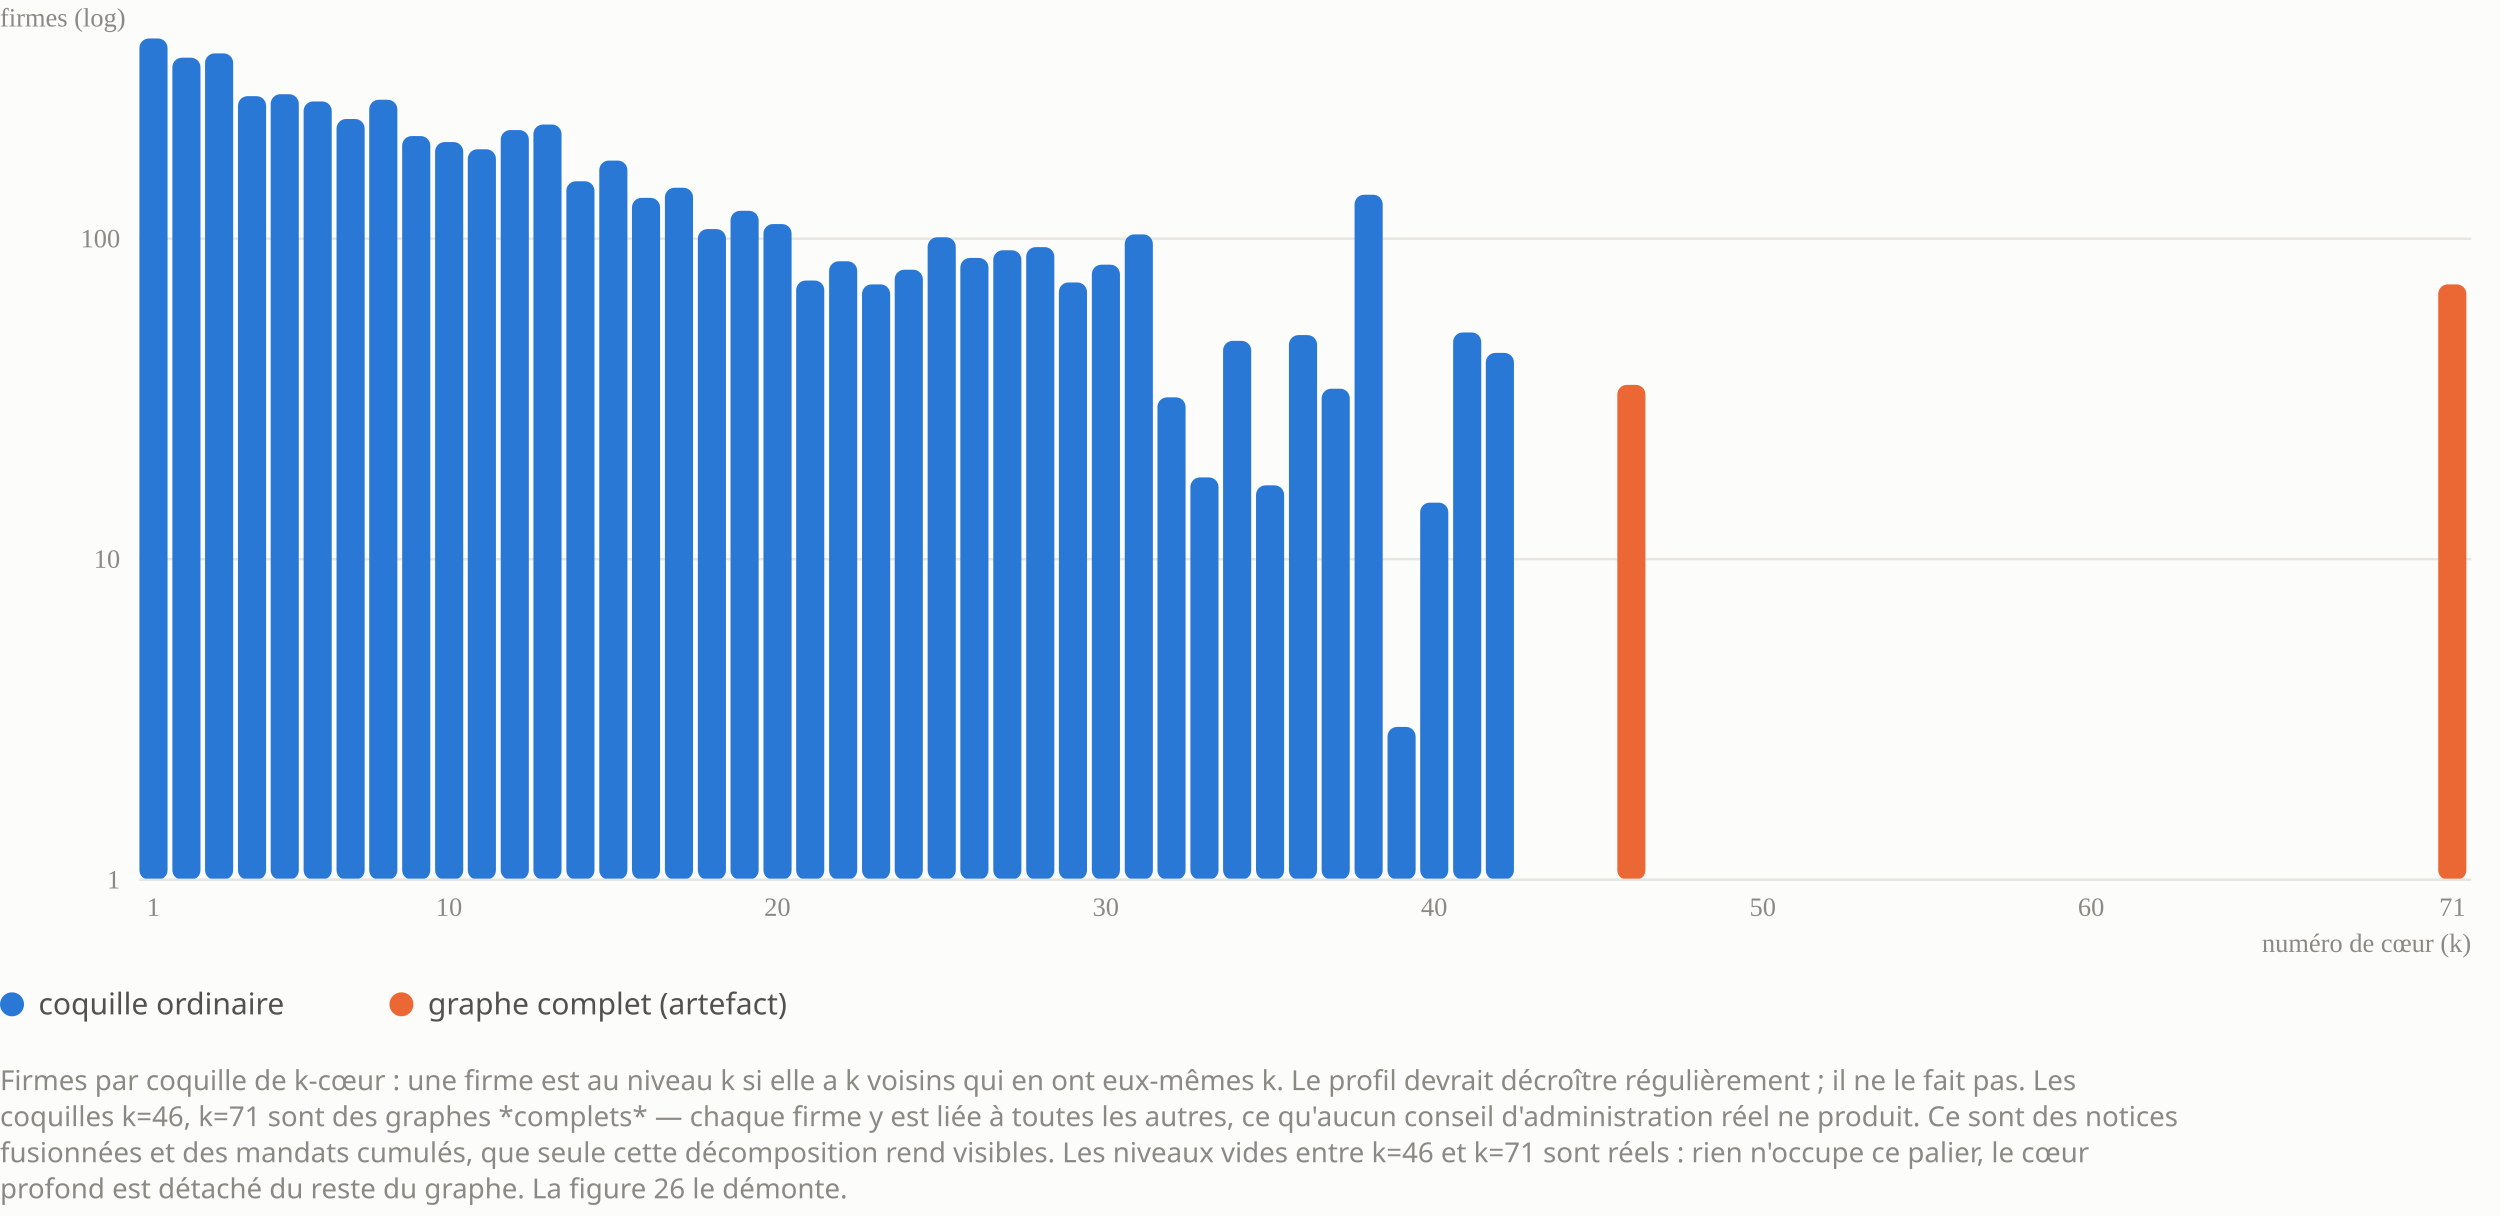
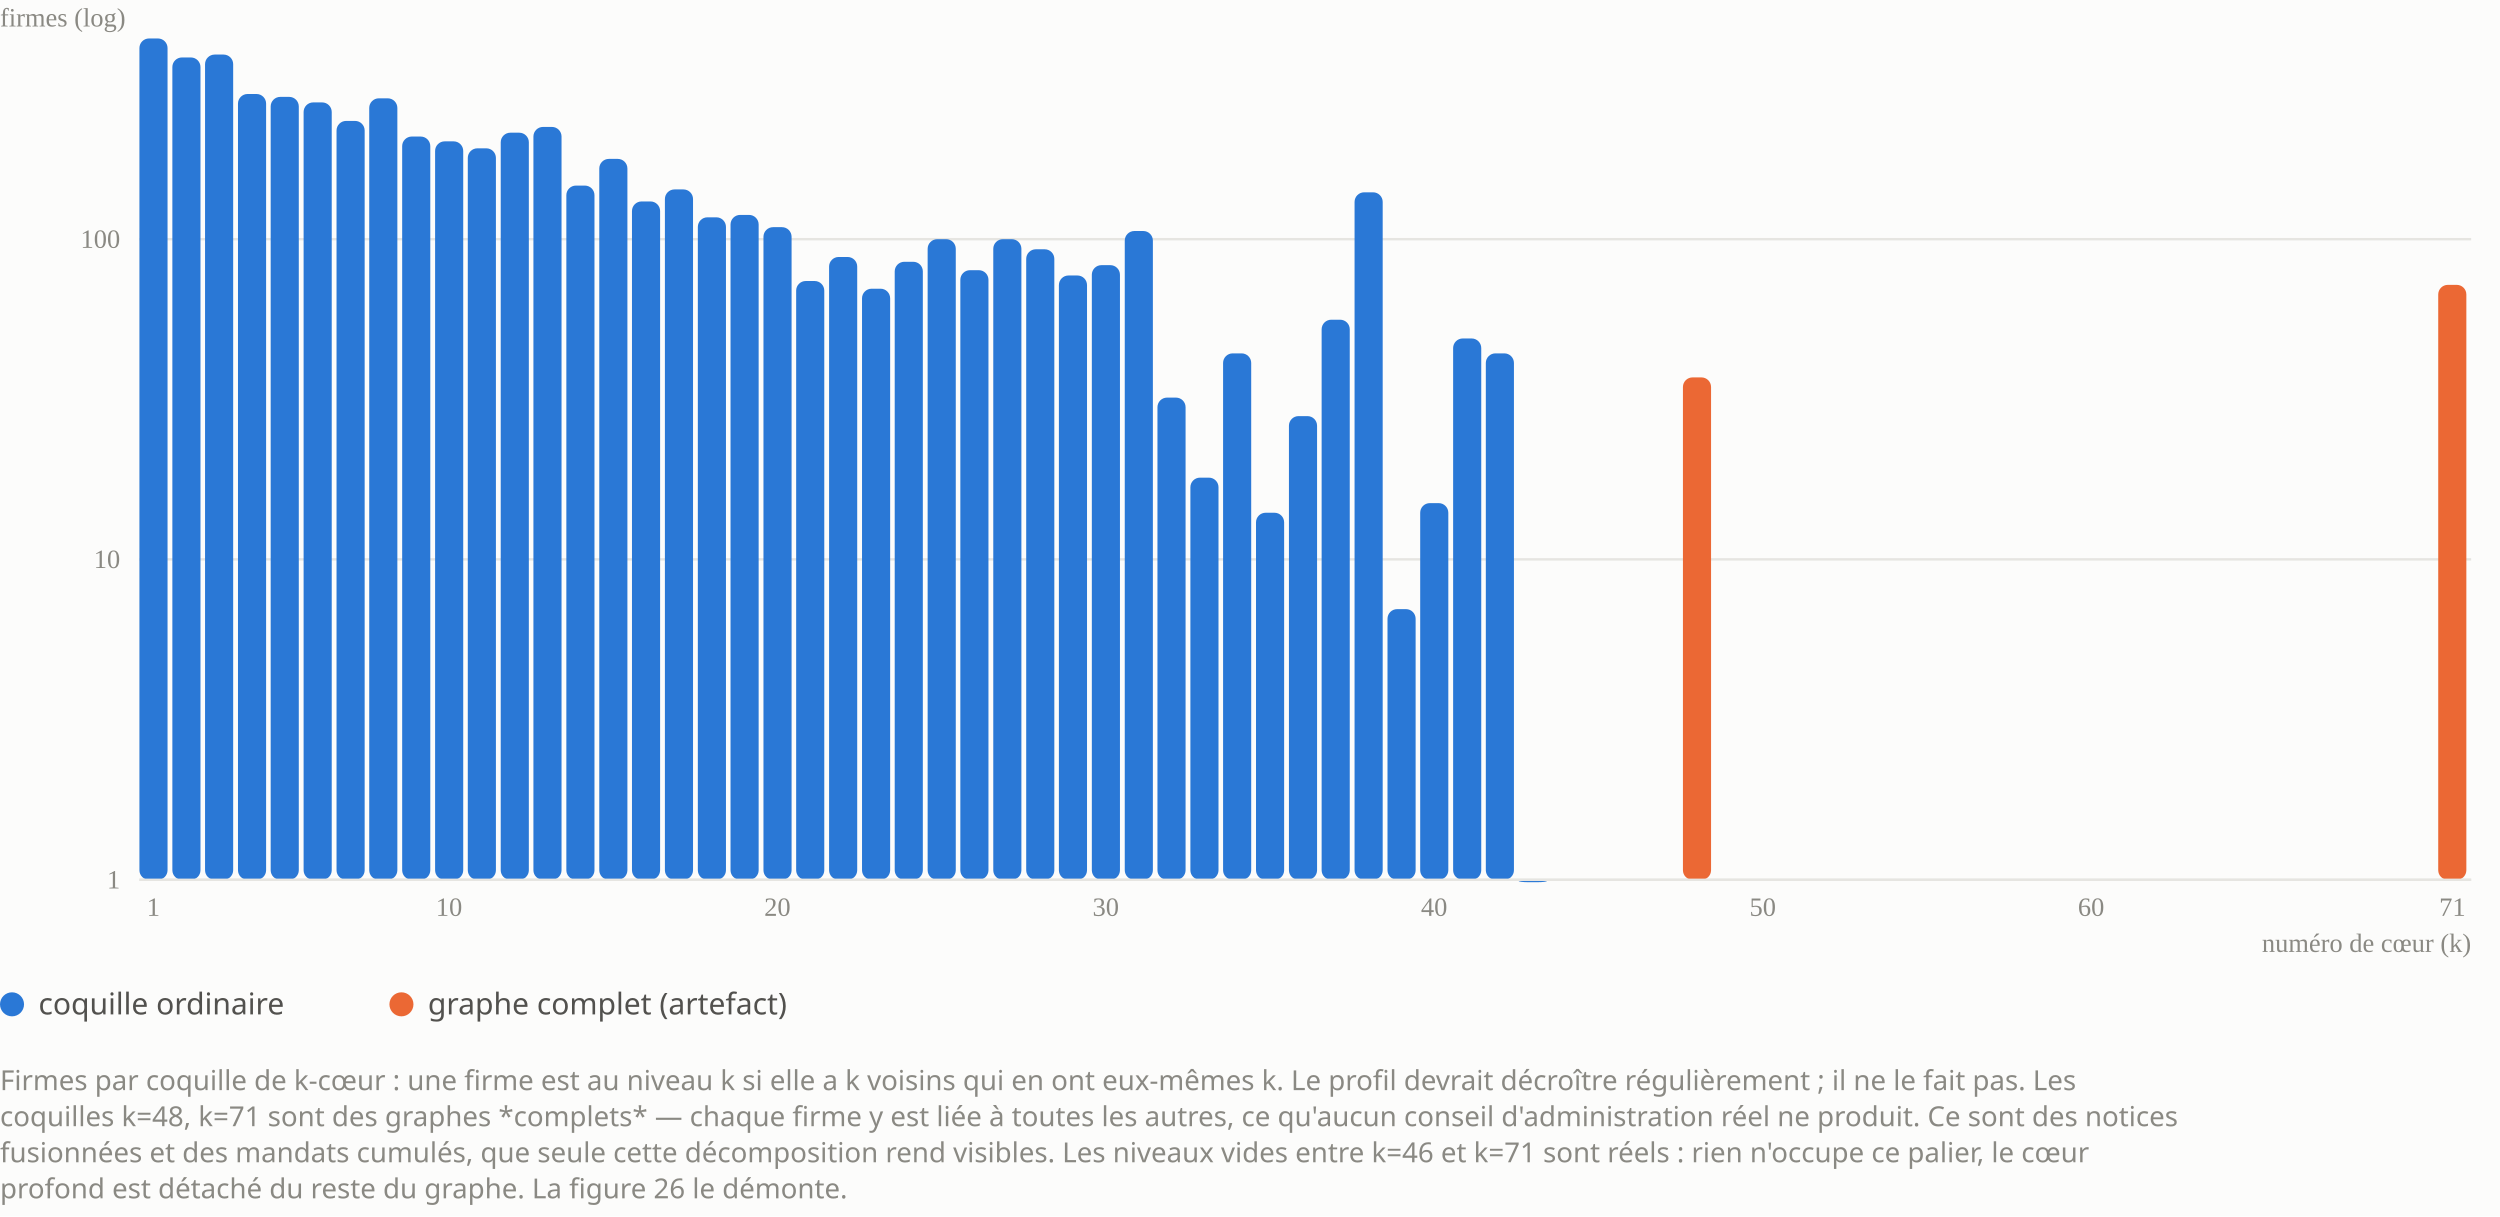
<svg xmlns="http://www.w3.org/2000/svg" viewBox="0 0 1040 506" width="1040" height="506" role="img" aria-label="Décomposition en k-cœurs (k max = 71)">
  <rect width="1040" height="506" fill="#fcfcfb" />
  <line x1="58.0" y1="366.0" x2="1028.0" y2="366.0" stroke="#e6e5e1" stroke-width="1" />
  <text x="50.0" y="369.6" text-anchor="end" font-size="11.0" fill="#8a8983">1</text>
-   <line x1="58.0" y1="232.6" x2="1028.0" y2="232.6" stroke="#e6e5e1" stroke-width="1" />
-   <text x="50.0" y="236.2" text-anchor="end" font-size="11.0" fill="#8a8983">10</text>
-   <line x1="58.0" y1="99.3" x2="1028.0" y2="99.3" stroke="#e6e5e1" stroke-width="1" />
-   <text x="50.0" y="102.9" text-anchor="end" font-size="11.0" fill="#8a8983">100</text>
+   <line x1="58.0" y1="232.7" x2="1028.0" y2="232.7" stroke="#e6e5e1" stroke-width="1" />
+   <text x="50.0" y="236.3" text-anchor="end" font-size="11.0" fill="#8a8983">10</text>
+   <line x1="58.0" y1="99.5" x2="1028.0" y2="99.5" stroke="#e6e5e1" stroke-width="1" />
+   <text x="50.0" y="103.1" text-anchor="end" font-size="11.0" fill="#8a8983">100</text>
  <g class="mk">
    <rect x="58.0" y="16.0" width="11.7" height="350.0" rx="4.0" fill="#2a78d6" />
  </g>
  <text x="63.8" y="381.0" text-anchor="middle" font-size="11.0" fill="#8a8983">1</text>
  <g class="mk">
-     <rect x="71.7" y="24.0" width="11.7" height="342.0" rx="4.0" fill="#2a78d6" />
+     <rect x="71.7" y="23.9" width="11.7" height="342.1" rx="4.0" fill="#2a78d6" />
  </g>
  <g class="mk">
-     <rect x="85.3" y="22.2" width="11.7" height="343.8" rx="4.0" fill="#2a78d6" />
+     <rect x="85.3" y="22.7" width="11.7" height="343.3" rx="4.0" fill="#2a78d6" />
  </g>
  <g class="mk">
-     <rect x="99.0" y="40.0" width="11.7" height="326.0" rx="4.0" fill="#2a78d6" />
+     <rect x="99.0" y="39.1" width="11.7" height="326.9" rx="4.0" fill="#2a78d6" />
  </g>
  <g class="mk">
-     <rect x="112.6" y="39.2" width="11.7" height="326.8" rx="4.0" fill="#2a78d6" />
+     <rect x="112.6" y="40.3" width="11.7" height="325.7" rx="4.0" fill="#2a78d6" />
  </g>
  <g class="mk">
-     <rect x="126.3" y="42.2" width="11.7" height="323.8" rx="4.0" fill="#2a78d6" />
+     <rect x="126.3" y="42.6" width="11.7" height="323.4" rx="4.0" fill="#2a78d6" />
  </g>
  <g class="mk">
-     <rect x="140.0" y="49.5" width="11.7" height="316.5" rx="4.0" fill="#2a78d6" />
+     <rect x="140.0" y="50.3" width="11.7" height="315.7" rx="4.0" fill="#2a78d6" />
  </g>
  <g class="mk">
-     <rect x="153.6" y="41.5" width="11.7" height="324.5" rx="4.0" fill="#2a78d6" />
+     <rect x="153.6" y="40.9" width="11.7" height="325.1" rx="4.0" fill="#2a78d6" />
  </g>
  <g class="mk">
-     <rect x="167.3" y="56.6" width="11.7" height="309.4" rx="4.0" fill="#2a78d6" />
+     <rect x="167.3" y="56.8" width="11.7" height="309.2" rx="4.0" fill="#2a78d6" />
  </g>
  <g class="mk">
-     <rect x="181.0" y="59.1" width="11.7" height="306.9" rx="4.0" fill="#2a78d6" />
+     <rect x="181.0" y="58.8" width="11.7" height="307.2" rx="4.0" fill="#2a78d6" />
  </g>
  <text x="186.8" y="381.0" text-anchor="middle" font-size="11.0" fill="#8a8983">10</text>
  <g class="mk">
-     <rect x="194.6" y="62.1" width="11.7" height="303.9" rx="4.0" fill="#2a78d6" />
+     <rect x="194.6" y="61.7" width="11.7" height="304.3" rx="4.0" fill="#2a78d6" />
  </g>
  <g class="mk">
-     <rect x="208.3" y="54.1" width="11.7" height="311.9" rx="4.0" fill="#2a78d6" />
+     <rect x="208.3" y="55.2" width="11.7" height="310.8" rx="4.0" fill="#2a78d6" />
  </g>
  <g class="mk">
-     <rect x="221.9" y="51.8" width="11.7" height="314.2" rx="4.0" fill="#2a78d6" />
+     <rect x="221.9" y="52.8" width="11.7" height="313.2" rx="4.0" fill="#2a78d6" />
  </g>
  <g class="mk">
-     <rect x="235.6" y="75.4" width="11.7" height="290.6" rx="4.0" fill="#2a78d6" />
+     <rect x="235.6" y="77.2" width="11.7" height="288.8" rx="4.0" fill="#2a78d6" />
  </g>
  <g class="mk">
-     <rect x="249.3" y="66.8" width="11.7" height="299.2" rx="4.0" fill="#2a78d6" />
+     <rect x="249.3" y="66.1" width="11.7" height="299.9" rx="4.0" fill="#2a78d6" />
  </g>
  <g class="mk">
-     <rect x="262.9" y="82.3" width="11.7" height="283.7" rx="4.0" fill="#2a78d6" />
+     <rect x="262.9" y="83.8" width="11.7" height="282.2" rx="4.0" fill="#2a78d6" />
  </g>
  <g class="mk">
-     <rect x="276.6" y="78.1" width="11.7" height="287.9" rx="4.0" fill="#2a78d6" />
+     <rect x="276.6" y="78.8" width="11.7" height="287.2" rx="4.0" fill="#2a78d6" />
  </g>
  <g class="mk">
-     <rect x="290.3" y="95.3" width="11.7" height="270.7" rx="4.0" fill="#2a78d6" />
+     <rect x="290.3" y="90.4" width="11.7" height="275.6" rx="4.0" fill="#2a78d6" />
  </g>
  <g class="mk">
-     <rect x="303.9" y="87.7" width="11.7" height="278.3" rx="4.0" fill="#2a78d6" />
+     <rect x="303.9" y="89.4" width="11.7" height="276.6" rx="4.0" fill="#2a78d6" />
  </g>
  <g class="mk">
-     <rect x="317.6" y="93.2" width="11.7" height="272.8" rx="4.0" fill="#2a78d6" />
+     <rect x="317.6" y="94.5" width="11.7" height="271.5" rx="4.0" fill="#2a78d6" />
  </g>
  <text x="323.4" y="381.0" text-anchor="middle" font-size="11.0" fill="#8a8983">20</text>
  <g class="mk">
-     <rect x="331.2" y="116.7" width="11.7" height="249.3" rx="4.0" fill="#2a78d6" />
+     <rect x="331.2" y="116.9" width="11.7" height="249.1" rx="4.0" fill="#2a78d6" />
  </g>
  <g class="mk">
-     <rect x="344.9" y="108.7" width="11.7" height="257.3" rx="4.0" fill="#2a78d6" />
+     <rect x="344.9" y="106.9" width="11.7" height="259.1" rx="4.0" fill="#2a78d6" />
  </g>
  <g class="mk">
-     <rect x="358.6" y="118.3" width="11.7" height="247.7" rx="4.0" fill="#2a78d6" />
+     <rect x="358.6" y="120.1" width="11.7" height="245.9" rx="4.0" fill="#2a78d6" />
  </g>
  <g class="mk">
-     <rect x="372.2" y="112.2" width="11.7" height="253.8" rx="4.0" fill="#2a78d6" />
+     <rect x="372.2" y="108.9" width="11.7" height="257.1" rx="4.0" fill="#2a78d6" />
  </g>
  <g class="mk">
-     <rect x="385.9" y="98.7" width="11.7" height="267.3" rx="4.0" fill="#2a78d6" />
+     <rect x="385.9" y="99.5" width="11.7" height="266.5" rx="4.0" fill="#2a78d6" />
  </g>
  <g class="mk">
-     <rect x="399.5" y="107.3" width="11.7" height="258.7" rx="4.0" fill="#2a78d6" />
+     <rect x="399.5" y="112.4" width="11.7" height="253.6" rx="4.0" fill="#2a78d6" />
  </g>
  <g class="mk">
-     <rect x="413.2" y="104.1" width="11.7" height="261.9" rx="4.0" fill="#2a78d6" />
+     <rect x="413.2" y="99.5" width="11.7" height="266.5" rx="4.0" fill="#2a78d6" />
  </g>
  <g class="mk">
-     <rect x="426.9" y="102.8" width="11.7" height="263.2" rx="4.0" fill="#2a78d6" />
+     <rect x="426.9" y="103.7" width="11.7" height="262.3" rx="4.0" fill="#2a78d6" />
  </g>
  <g class="mk">
-     <rect x="440.5" y="117.5" width="11.7" height="248.5" rx="4.0" fill="#2a78d6" />
+     <rect x="440.5" y="114.6" width="11.7" height="251.4" rx="4.0" fill="#2a78d6" />
  </g>
  <g class="mk">
-     <rect x="454.2" y="110.1" width="11.7" height="255.9" rx="4.0" fill="#2a78d6" />
+     <rect x="454.2" y="110.3" width="11.7" height="255.7" rx="4.0" fill="#2a78d6" />
  </g>
  <text x="460.0" y="381.0" text-anchor="middle" font-size="11.0" fill="#8a8983">30</text>
  <g class="mk">
-     <rect x="467.9" y="97.5" width="11.7" height="268.5" rx="4.0" fill="#2a78d6" />
+     <rect x="467.9" y="96.1" width="11.7" height="269.9" rx="4.0" fill="#2a78d6" />
  </g>
  <g class="mk">
-     <rect x="481.5" y="165.3" width="11.7" height="200.7" rx="4.0" fill="#2a78d6" />
+     <rect x="481.5" y="165.4" width="11.7" height="200.6" rx="4.0" fill="#2a78d6" />
  </g>
  <g class="mk">
-     <rect x="495.2" y="198.6" width="11.7" height="167.4" rx="4.0" fill="#2a78d6" />
+     <rect x="495.2" y="198.7" width="11.7" height="167.3" rx="4.0" fill="#2a78d6" />
  </g>
  <g class="mk">
-     <rect x="508.8" y="141.8" width="11.7" height="224.2" rx="4.0" fill="#2a78d6" />
+     <rect x="508.8" y="147.0" width="11.7" height="219.0" rx="4.0" fill="#2a78d6" />
  </g>
  <g class="mk">
-     <rect x="522.5" y="201.9" width="11.7" height="164.1" rx="4.0" fill="#2a78d6" />
+     <rect x="522.5" y="213.3" width="11.7" height="152.7" rx="4.0" fill="#2a78d6" />
  </g>
  <g class="mk">
-     <rect x="536.2" y="139.4" width="11.7" height="226.6" rx="4.0" fill="#2a78d6" />
+     <rect x="536.2" y="173.1" width="11.7" height="192.9" rx="4.0" fill="#2a78d6" />
  </g>
  <g class="mk">
-     <rect x="549.8" y="161.7" width="11.7" height="204.3" rx="4.0" fill="#2a78d6" />
+     <rect x="549.8" y="133.0" width="11.7" height="233.0" rx="4.0" fill="#2a78d6" />
  </g>
  <g class="mk">
-     <rect x="563.5" y="81.0" width="11.7" height="285.0" rx="4.0" fill="#2a78d6" />
+     <rect x="563.5" y="80.0" width="11.7" height="286.0" rx="4.0" fill="#2a78d6" />
  </g>
  <g class="mk">
-     <rect x="577.2" y="302.4" width="11.7" height="63.6" rx="4.0" fill="#2a78d6" />
+     <rect x="577.2" y="253.4" width="11.7" height="112.6" rx="4.0" fill="#2a78d6" />
  </g>
  <g class="mk">
-     <rect x="590.8" y="209.1" width="11.7" height="156.9" rx="4.0" fill="#2a78d6" />
+     <rect x="590.8" y="209.3" width="11.7" height="156.7" rx="4.0" fill="#2a78d6" />
  </g>
  <text x="596.6" y="381.0" text-anchor="middle" font-size="11.0" fill="#8a8983">40</text>
  <g class="mk">
-     <rect x="604.5" y="138.3" width="11.7" height="227.7" rx="4.0" fill="#2a78d6" />
+     <rect x="604.5" y="140.8" width="11.7" height="225.2" rx="4.0" fill="#2a78d6" />
  </g>
  <g class="mk">
-     <rect x="618.1" y="146.8" width="11.7" height="219.2" rx="4.0" fill="#2a78d6" />
+     <rect x="618.1" y="147.0" width="11.7" height="219.0" rx="4.0" fill="#2a78d6" />
  </g>
  <g class="mk">
-     <rect x="672.8" y="160.1" width="11.7" height="205.9" rx="4.0" fill="#eb6834" />
+     <rect x="631.8" y="366.0" width="11.7" height="1.0" rx="4.0" fill="#2a78d6" />
+   </g>
+   <g class="mk">
+     <rect x="700.1" y="157.0" width="11.7" height="209.0" rx="4.0" fill="#eb6834" />
  </g>
  <text x="733.3" y="381.0" text-anchor="middle" font-size="11.0" fill="#8a8983">50</text>
  <text x="869.9" y="381.0" text-anchor="middle" font-size="11.0" fill="#8a8983">60</text>
  <g class="mk">
-     <rect x="1014.3" y="118.3" width="11.7" height="247.7" rx="4.0" fill="#eb6834" />
+     <rect x="1014.3" y="118.5" width="11.7" height="247.5" rx="4.0" fill="#eb6834" />
  </g>
  <text x="1020.2" y="381.0" text-anchor="middle" font-size="11.0" fill="#8a8983">71</text>
  <line x1="58.0" y1="366.0" x2="1028.0" y2="366.0" stroke="#e6e5e1" stroke-width="1" />
  <text x="0.0" y="11.0" text-anchor="start" font-size="11.0" fill="#8a8983">firmes (log)</text>
  <text x="1028.0" y="396.0" text-anchor="end" font-size="11.0" fill="#8a8983">numéro de cœur (k)</text>
  <g font-size="12.5" font-family="ui-sans-serif,system-ui,sans-serif" fill="#52514e">
    <circle cx="5.0" cy="417.8" r="5" fill="#2a78d6" />
    <text x="16.0" y="422.0">coquille ordinaire</text>
    <circle cx="167.0" cy="417.8" r="5" fill="#eb6834" />
    <text x="178.0" y="422.0">graphe complet (artefact)</text>
  </g>
  <g font-size="11.5" font-family="ui-sans-serif,system-ui,sans-serif" fill="#8a8983">
    <text x="0" y="453.5">Firmes par coquille de k-cœur : une firme est au niveau k si elle a k voisins qui en ont eux-mêmes k. Le profil devrait décroître régulièrement ; il ne le fait pas. Les</text>
-     <text x="0" y="468.5">coquilles k=46, k=71 sont des graphes *complets* — chaque firme y est liée à toutes les autres, ce qu'aucun conseil d'administration réel ne produit. Ce sont des notices</text>
+     <text x="0" y="468.5">coquilles k=48, k=71 sont des graphes *complets* — chaque firme y est liée à toutes les autres, ce qu'aucun conseil d'administration réel ne produit. Ce sont des notices</text>
    <text x="0" y="483.5">fusionnées et des mandats cumulés, que seule cette décomposition rend visibles. Les niveaux vides entre k=46 et k=71 sont réels : rien n'occupe ce palier, le cœur</text>
    <text x="0" y="498.5">profond est détaché du reste du graphe. La figure 26 le démonte.</text>
  </g>
</svg>
